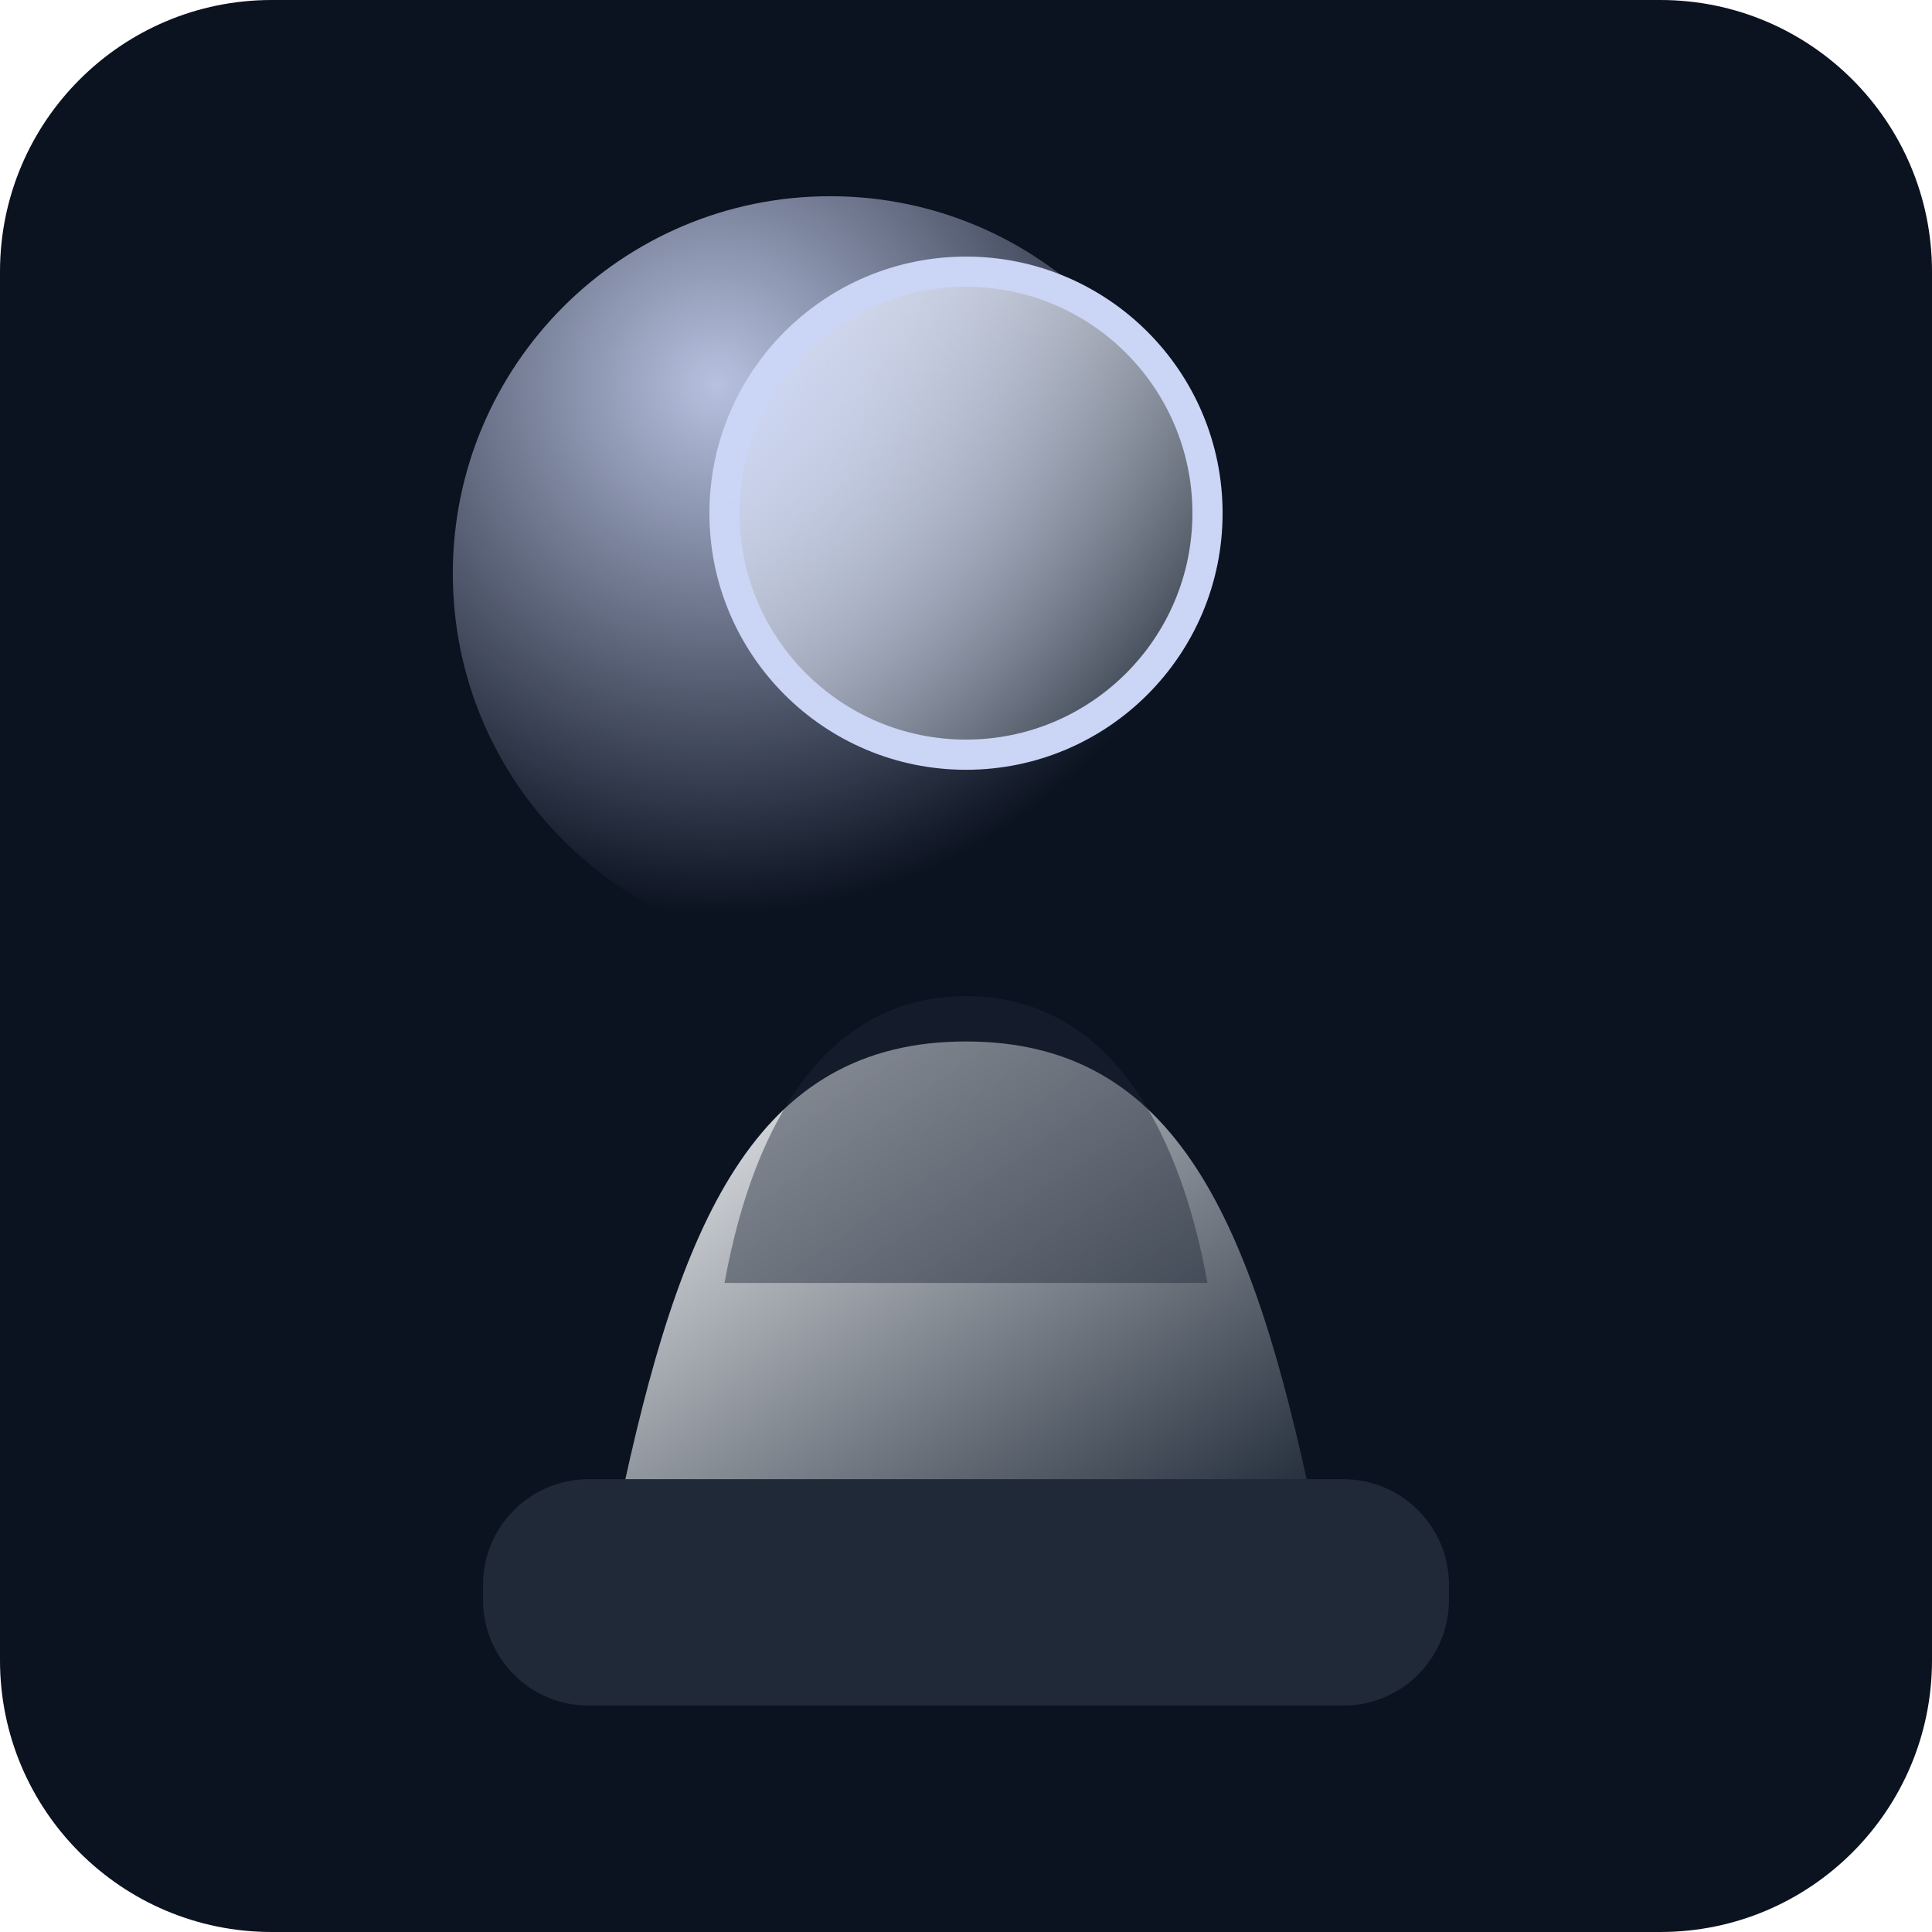
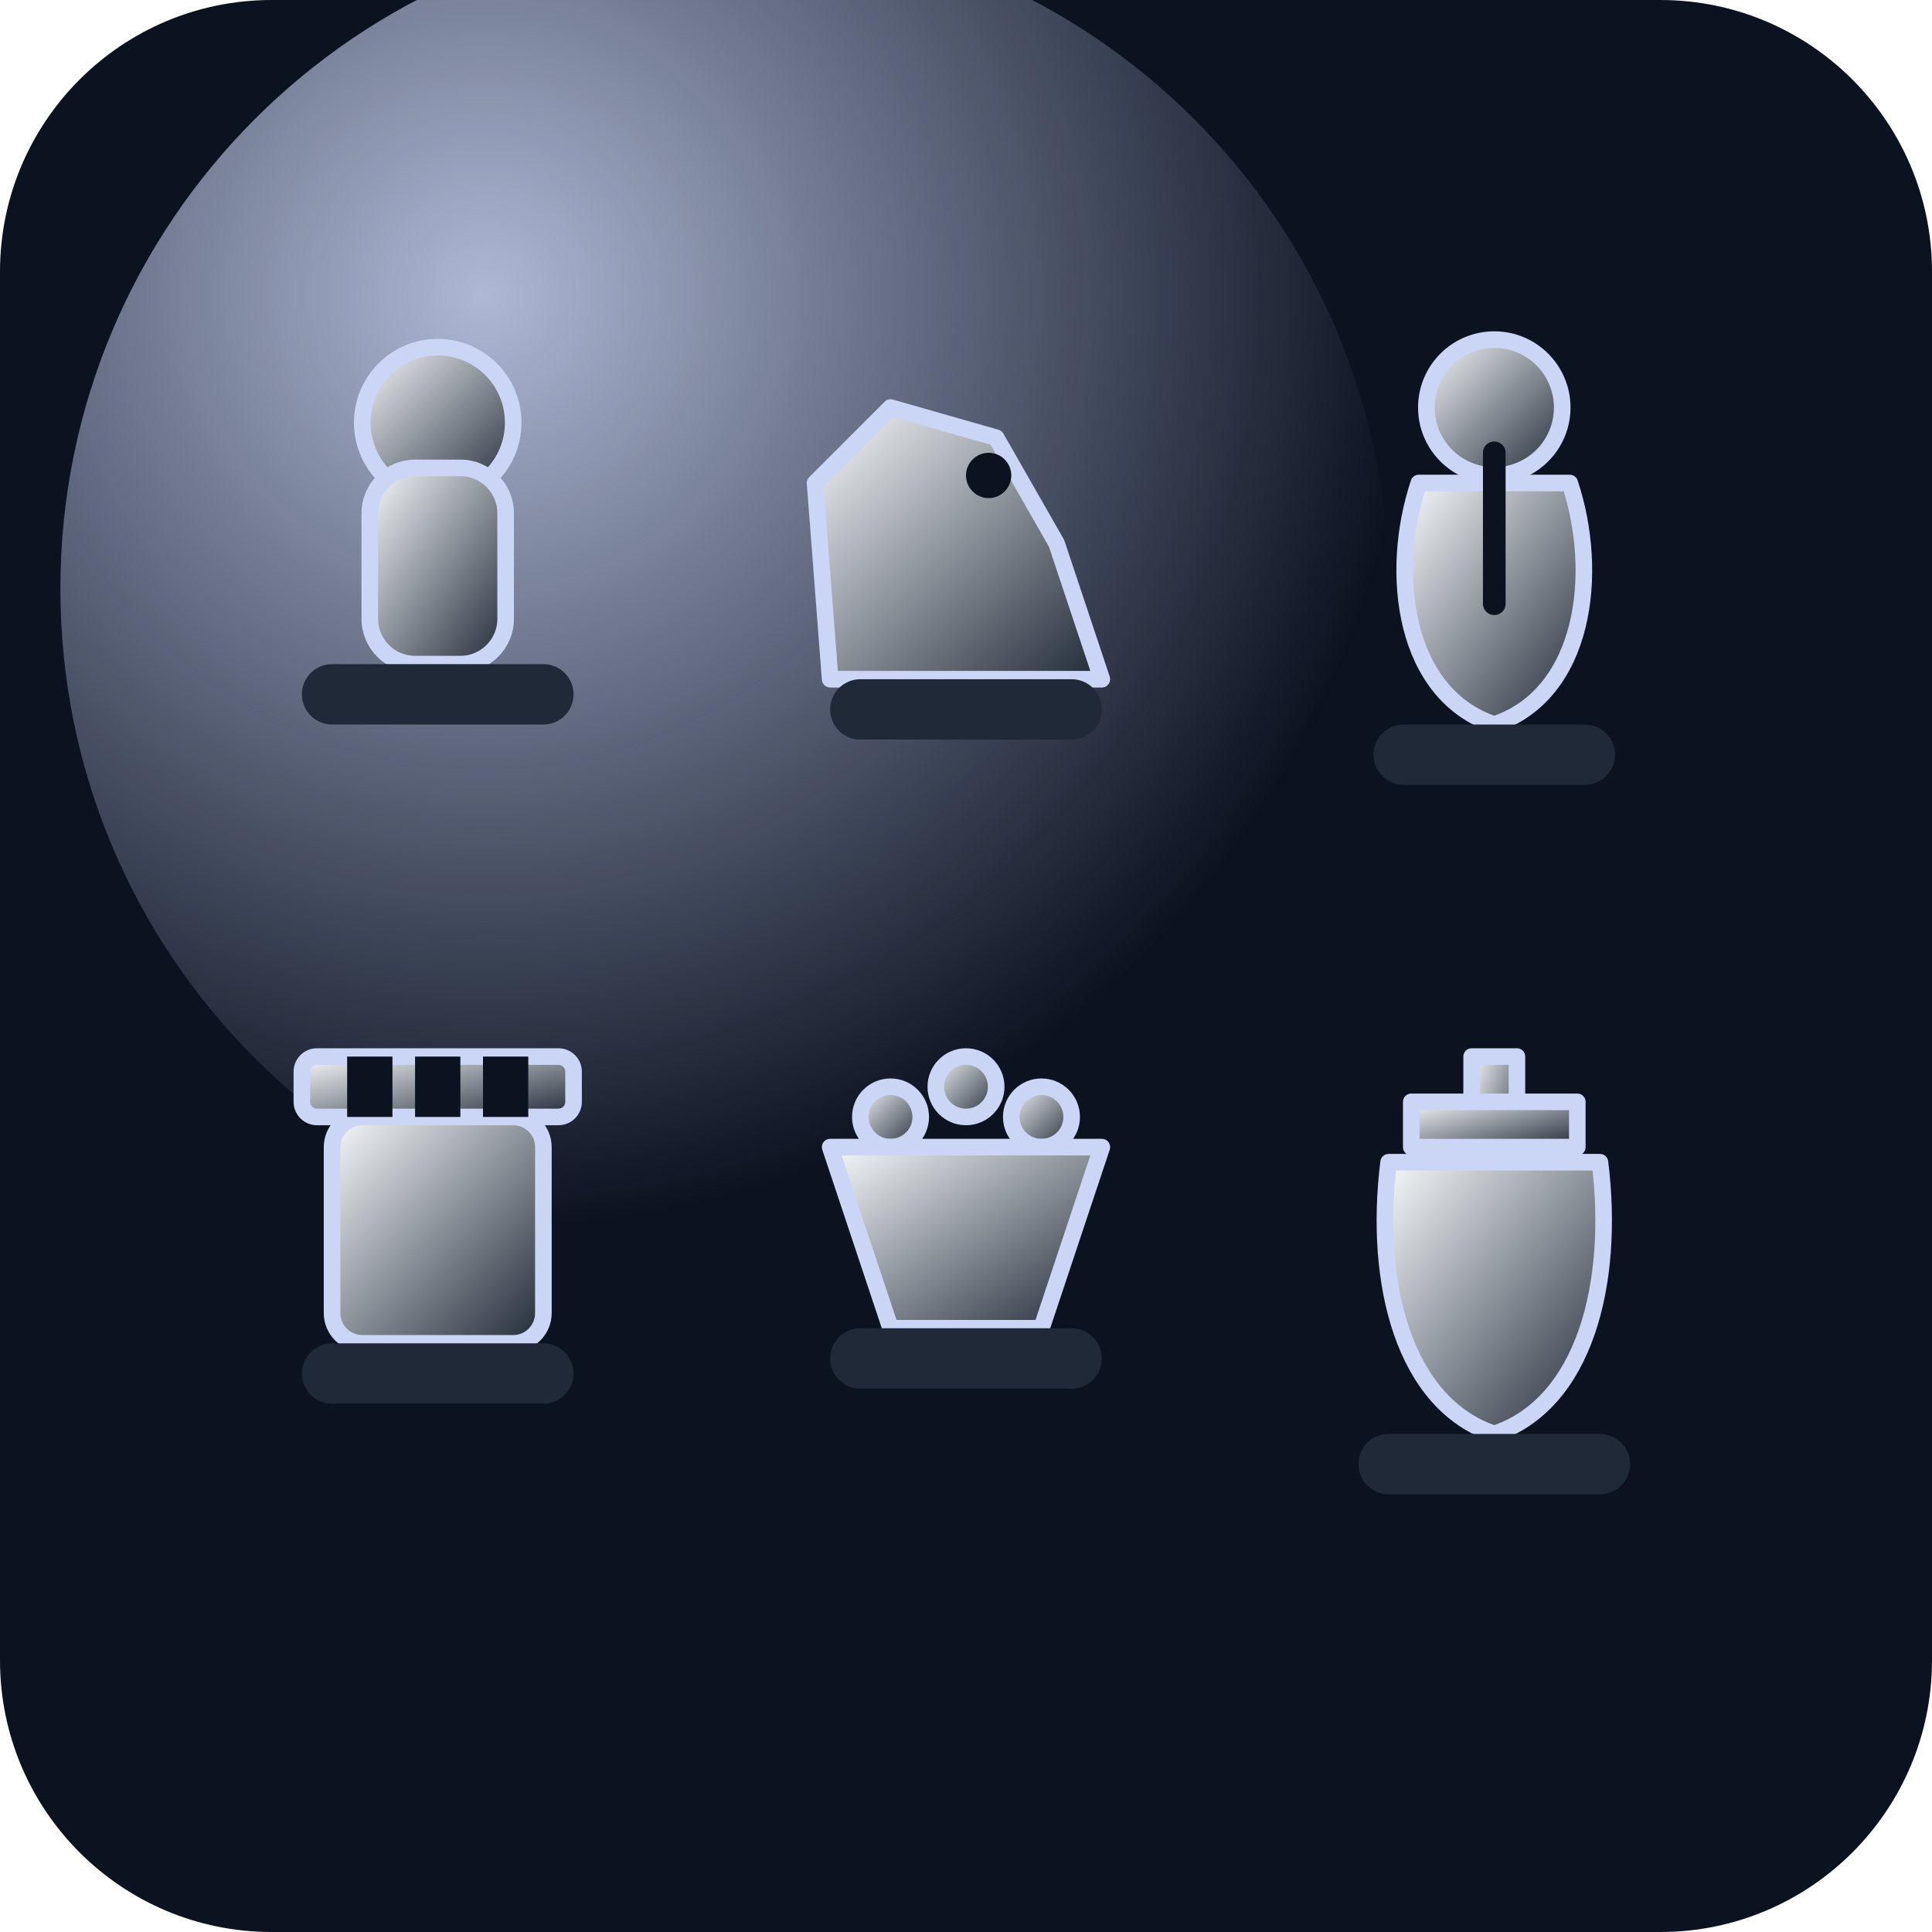
<svg xmlns="http://www.w3.org/2000/svg" width="256" height="256" viewBox="0 0 256 256">
  <defs>
-     <radialGradient id="shine" cx="35%" cy="25%" r="70%">
-       <stop offset="0%" stop-color="#cbd5f5" stop-opacity="0.9" />
+     <radialGradient id="shine" cx="32%" cy="28%" r="70%">
+       <stop offset="0%" stop-color="#cbd5f5" stop-opacity="0.85" />
      <stop offset="100%" stop-color="#cbd5f5" stop-opacity="0" />
    </radialGradient>
    <linearGradient id="body" x1="0" y1="0" x2="1" y2="1">
      <stop offset="0%" stop-color="#f8fafc" />
      <stop offset="100%" stop-color="#1f2937" />
    </linearGradient>
  </defs>
  <rect width="256" height="256" rx="36" fill="#0b1220" />
-   <circle cx="128" cy="68" r="32" fill="url(#body)" stroke="#cbd5f5" stroke-width="4" />
-   <path d="M82 200c8-38 18-62 46-62s38 24 46 62" fill="url(#body)" />
-   <path d="M96 170c4-22 14-38 32-38s28 16 32 38" fill="#1f2937" opacity="0.45" />
-   <rect x="64" y="196" width="128" height="30" rx="14" fill="#1f2937" />
-   <circle cx="110" cy="76" r="50" fill="url(#shine)" />
+   <circle cx="96" cy="78" r="88" fill="url(#shine)" />
+   <g fill="url(#body)" stroke="#cbd5f5" stroke-width="2.2" stroke-linecap="round" stroke-linejoin="round">
+     <g transform="translate(58 70)">
+       <circle cx="0" cy="-14" r="10" />
+       <rect x="-9" y="-8" width="18" height="26" rx="6" />
+       <rect x="-18" y="18" width="36" height="8" rx="4" fill="#1f2937" stroke="none" />
+     </g>
+     <g transform="translate(128 70)">
+       <path d="M-18 20 L18 20 L12 2 L4 -12 L-10 -16 L-20 -6 Z" />
+       <circle cx="3" cy="-7" r="3" fill="#0b1220" stroke="none" />
+       <rect x="-18" y="20" width="36" height="8" rx="4" fill="#1f2937" stroke="none" />
+     </g>
+     <g transform="translate(198 70)">
+       <circle cx="0" cy="-16" r="9" />
+       <path d="M-10 -6 C-14 6 -12 22 0 26 C12 22 14 6 10 -6 Z" />
+       <path d="M0 -10 L0 10" stroke="#0b1220" stroke-width="3" />
+       <rect x="-16" y="26" width="32" height="8" rx="4" fill="#1f2937" stroke="none" />
+     </g>
+     <g transform="translate(58 166)">
+       <rect x="-14" y="-18" width="28" height="30" rx="4" />
+       <rect x="-18" y="-26" width="36" height="8" rx="2" />
+       <rect x="-12" y="-26" width="6" height="8" fill="#0b1220" stroke="none" />
+       <rect x="-3" y="-26" width="6" height="8" fill="#0b1220" stroke="none" />
+       <rect x="6" y="-26" width="6" height="8" fill="#0b1220" stroke="none" />
+       <rect x="-18" y="12" width="36" height="8" rx="4" fill="#1f2937" stroke="none" />
+     </g>
+     <g transform="translate(128 166)">
+       <circle cx="-10" cy="-18" r="4" />
+       <circle cx="0" cy="-22" r="4" />
+       <circle cx="10" cy="-18" r="4" />
+       <path d="M-18 -14 L18 -14 L10 10 L-10 10 Z" />
+       <rect x="-18" y="10" width="36" height="8" rx="4" fill="#1f2937" stroke="none" />
+     </g>
+     <g transform="translate(198 166)">
+       <rect x="-3" y="-26" width="6" height="16" />
+       <rect x="-11" y="-20" width="22" height="6" />
+       <path d="M-14 -12 C-16 4 -12 20 0 24 C12 20 16 4 14 -12 Z" />
+       <rect x="-18" y="24" width="36" height="8" rx="4" fill="#1f2937" stroke="none" />
+     </g>
+   </g>
</svg>
